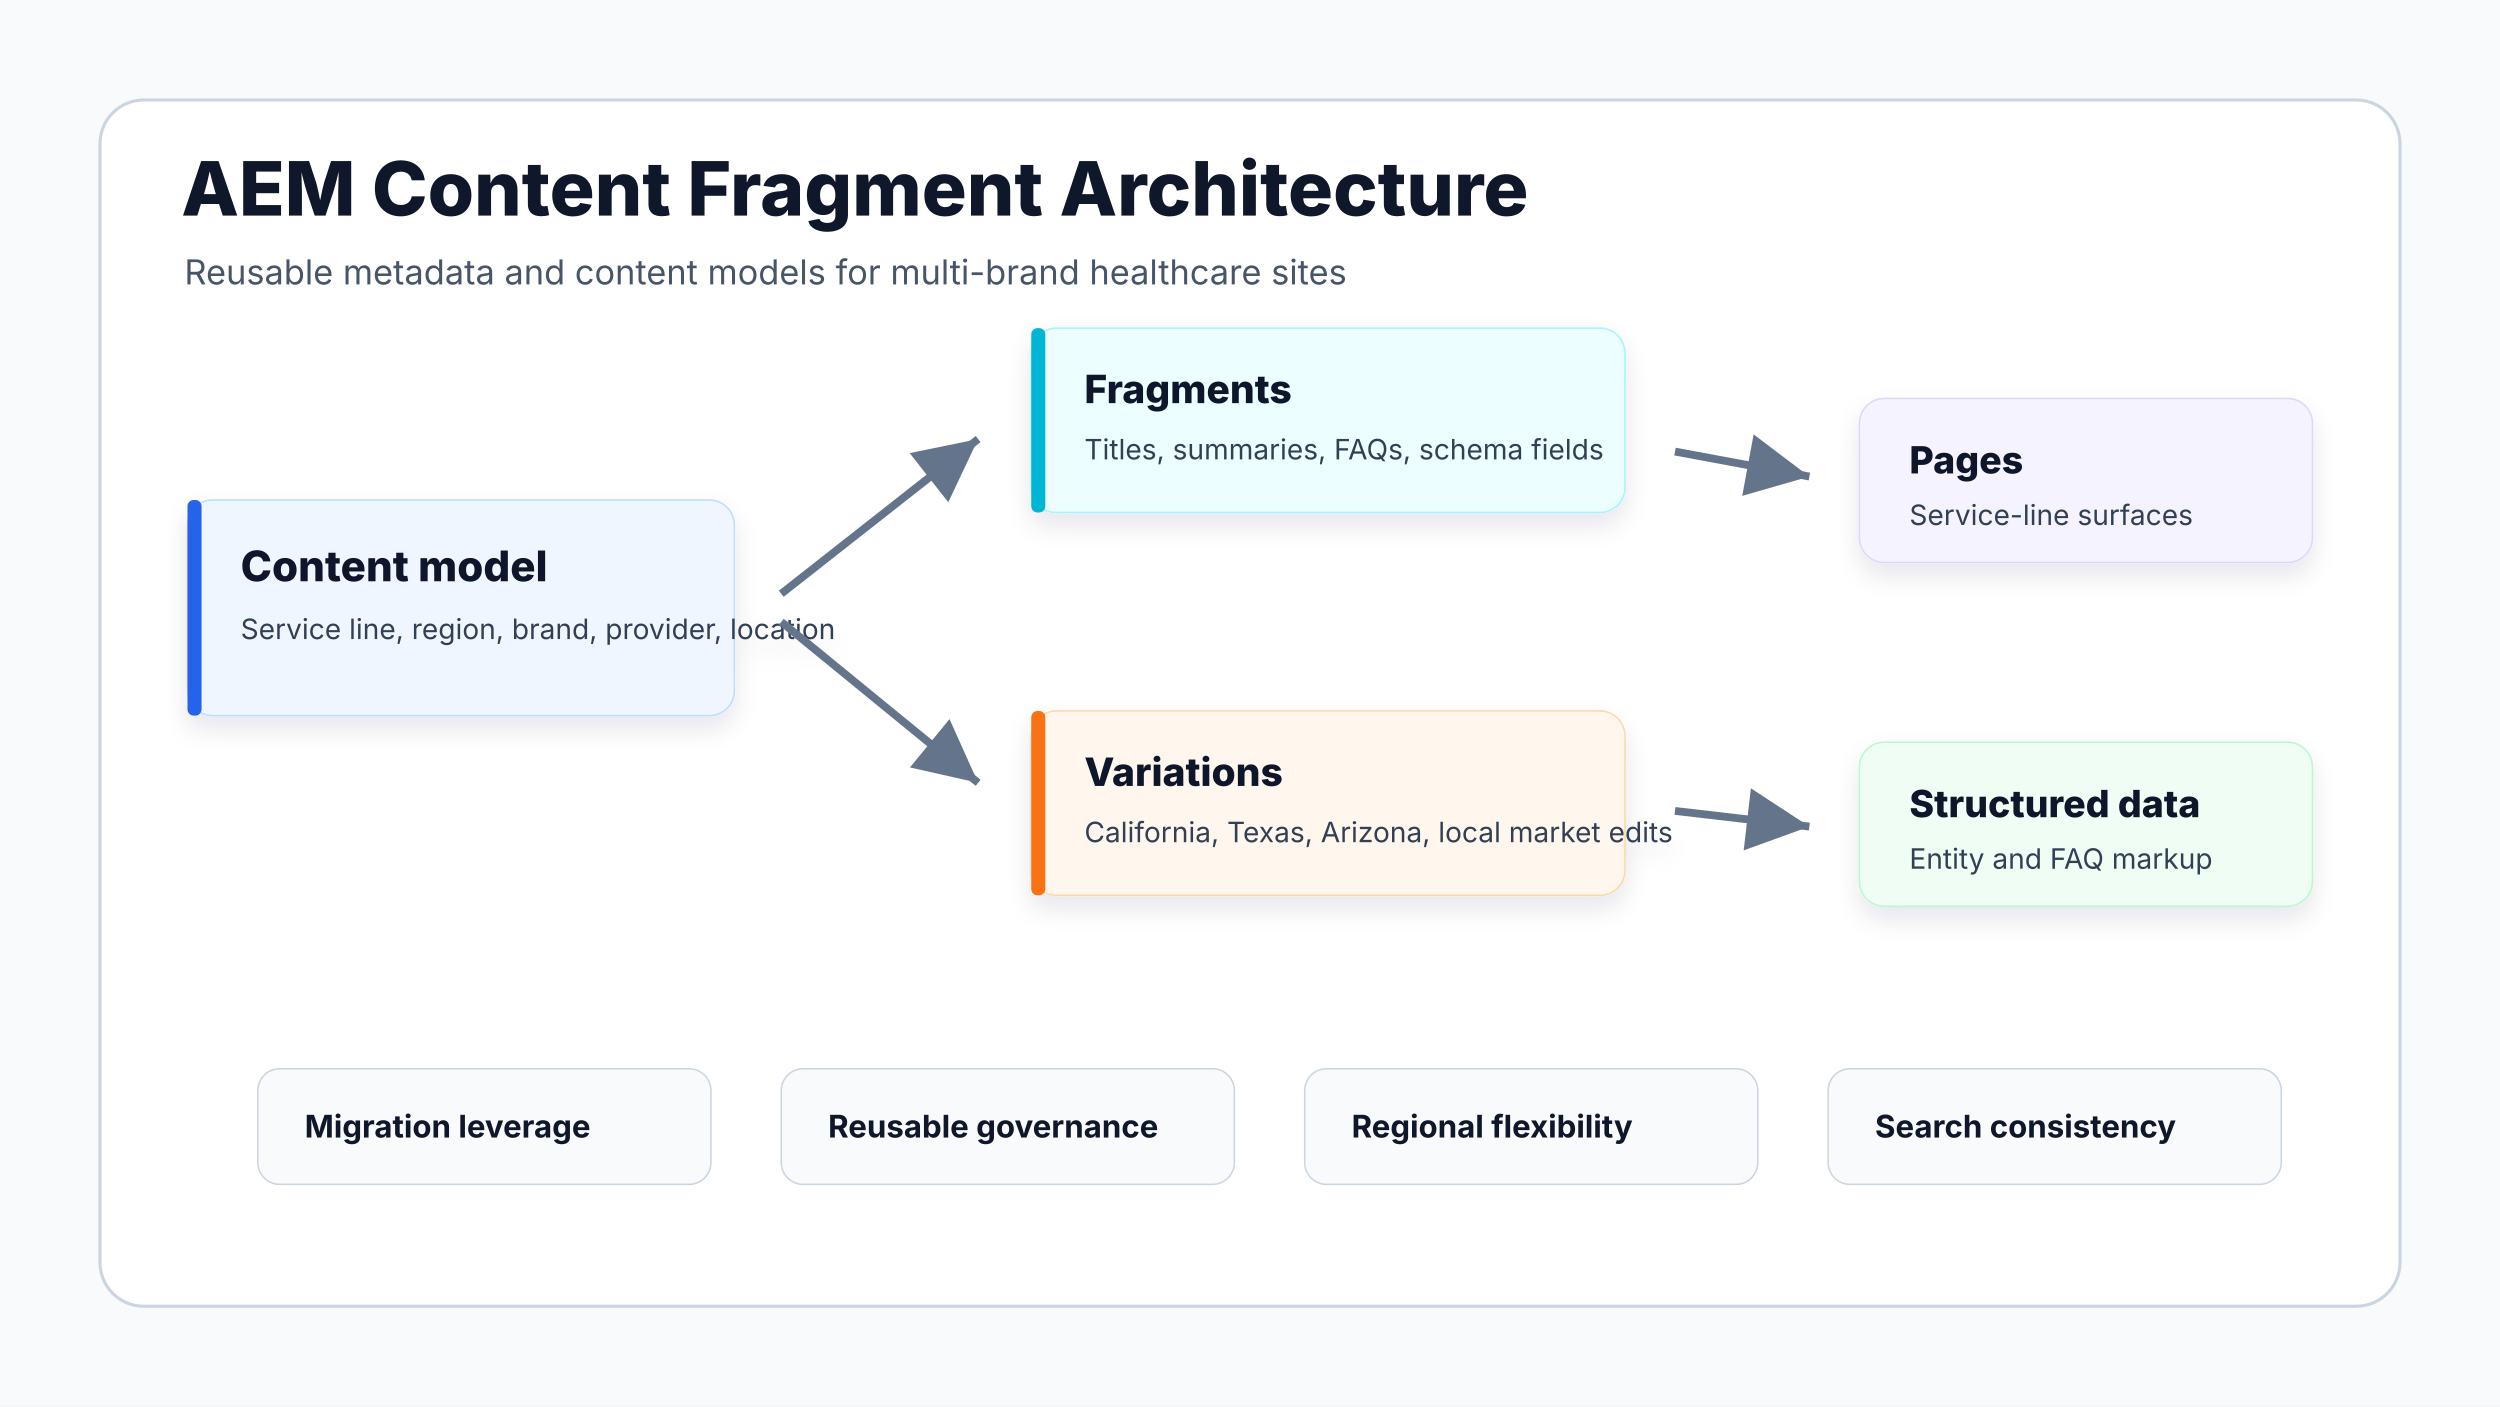
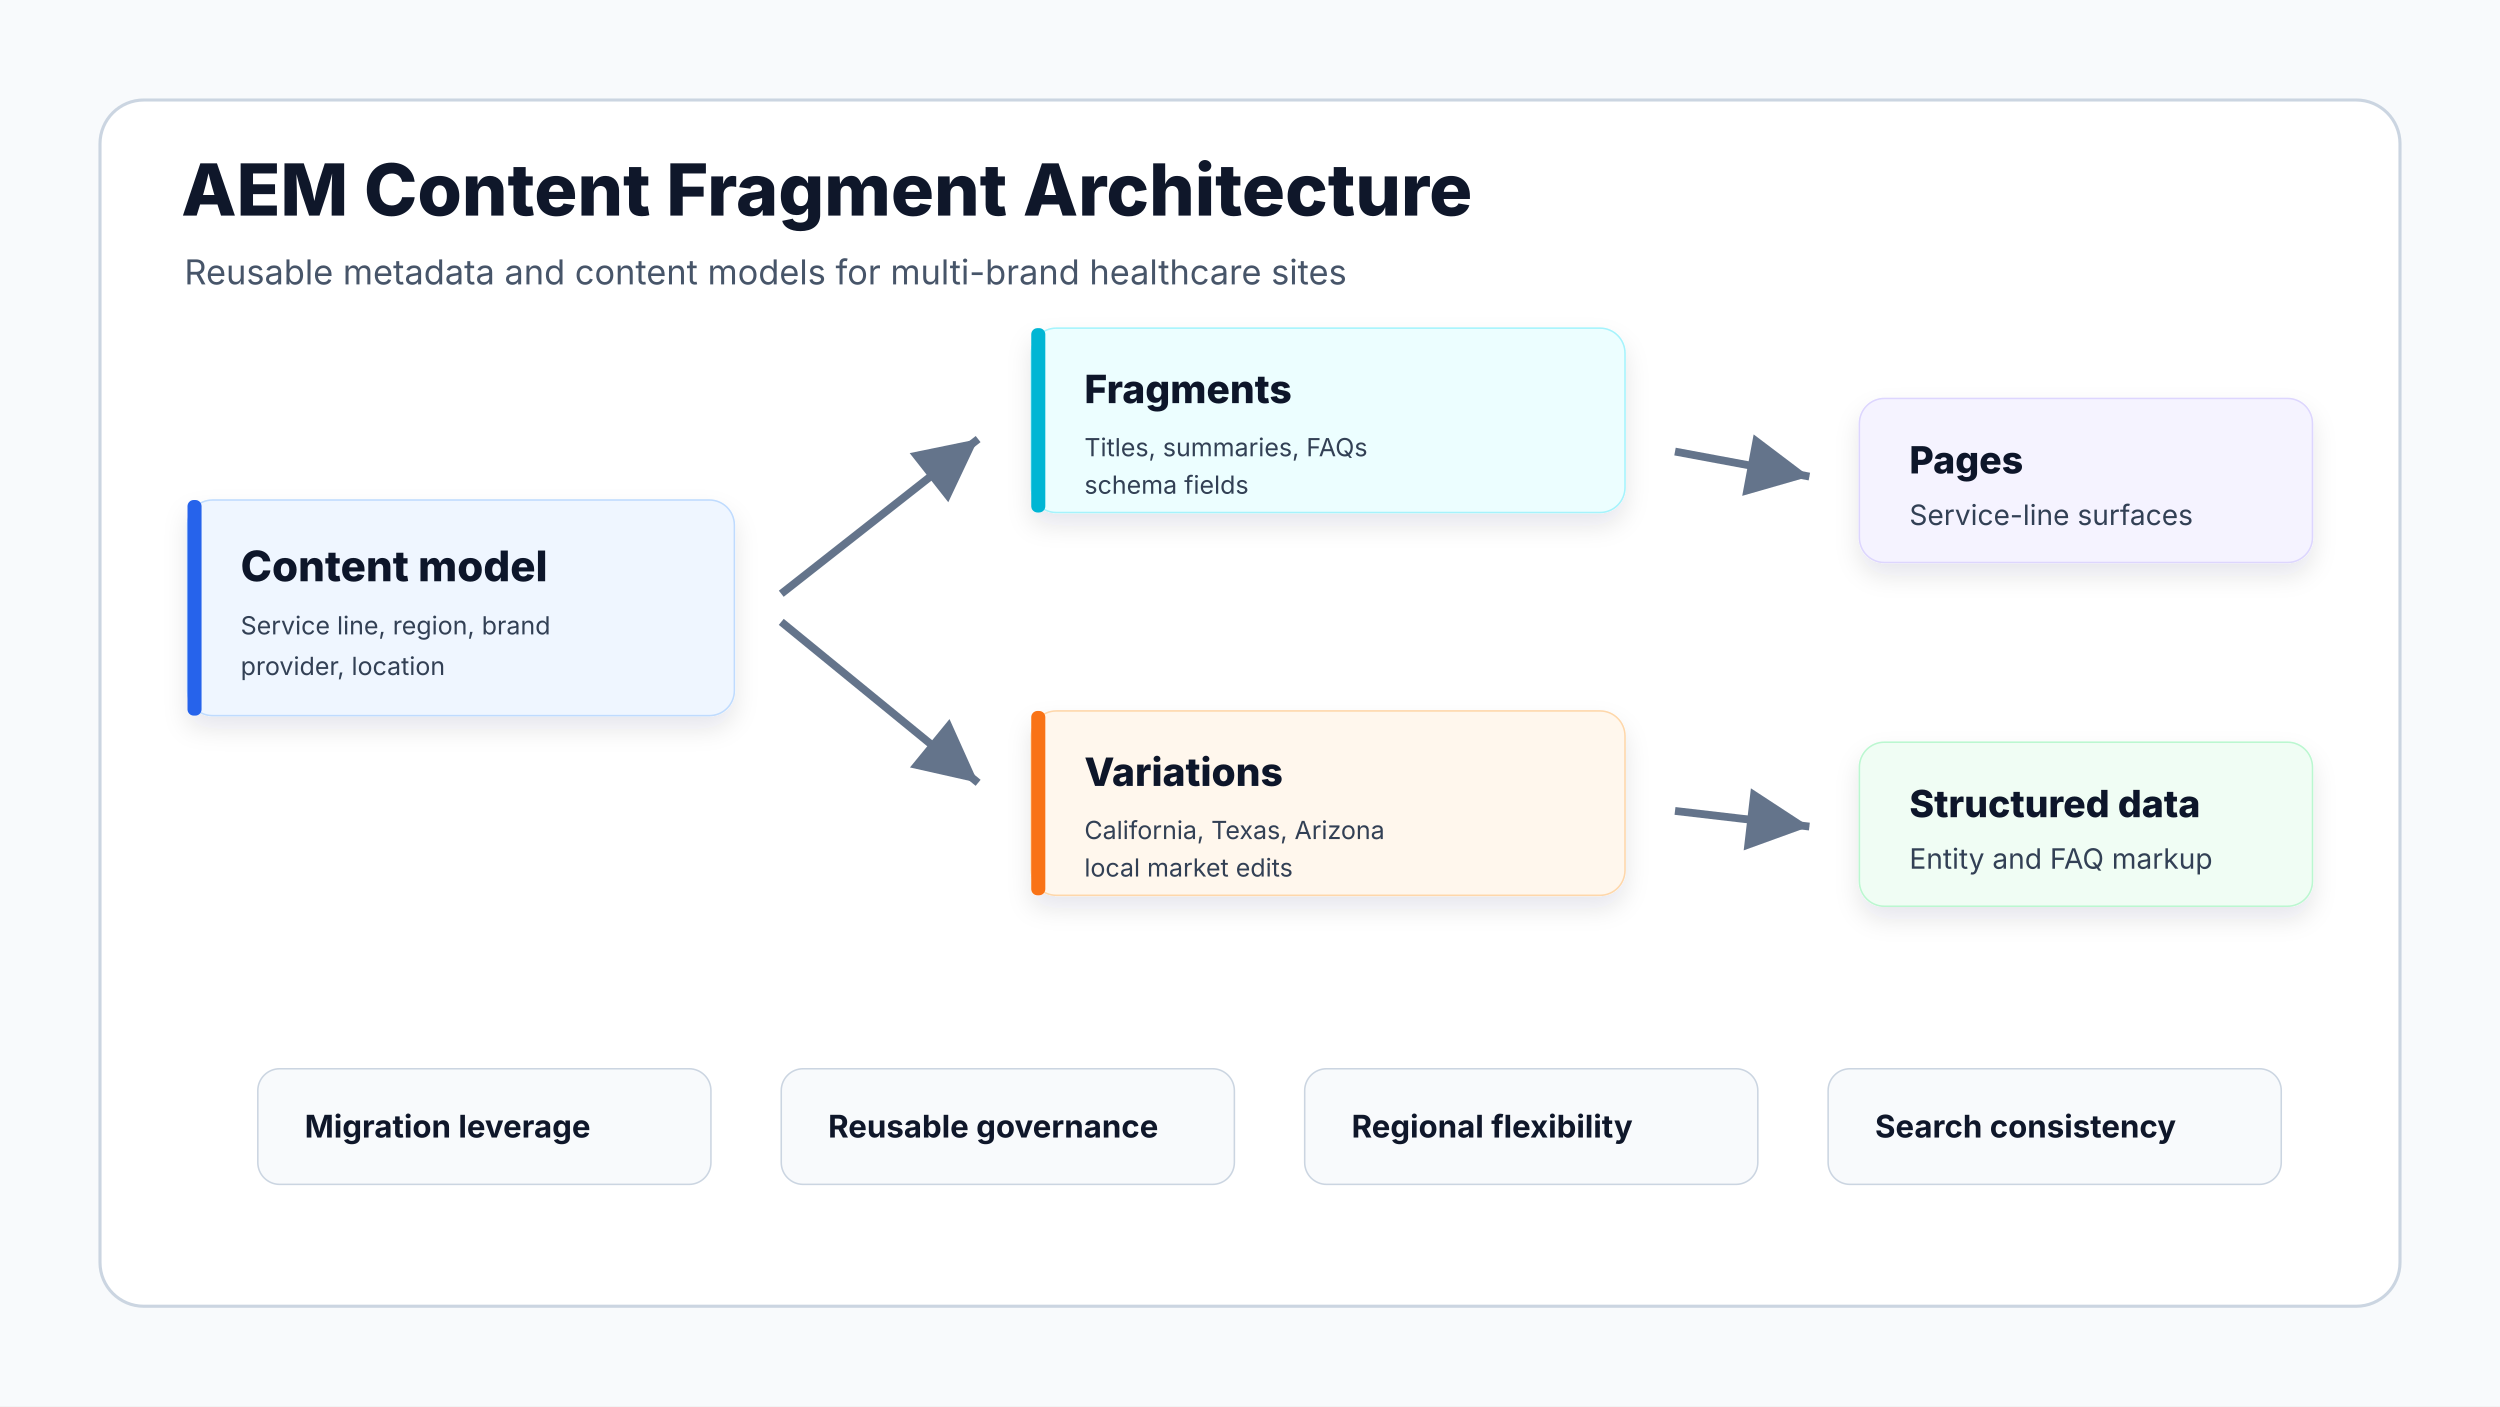
<svg xmlns="http://www.w3.org/2000/svg" width="1600" height="900" viewBox="0 0 1600 900" role="img" aria-labelledby="title desc">
  <defs>
    <marker id="arrow" markerWidth="12" markerHeight="12" refX="10" refY="6" orient="auto" markerUnits="strokeWidth">
      <path d="M2 2 L10 6 L2 10 Z" fill="#64748b" />
    </marker>
    <filter id="shadow" x="-10%" y="-10%" width="120%" height="120%">
      <feDropShadow dx="0" dy="8" stdDeviation="8" flood-color="#0f172a" flood-opacity="0.10" />
    </filter>
  </defs>
  <rect width="1600" height="900" fill="#f8fafc" />
  <rect x="64" y="64" width="1472" height="772" rx="28" fill="#ffffff" stroke="#cbd5e1" stroke-width="2" />
-   <text x="116" y="138" font-family="Inter, Arial, sans-serif" font-size="48" font-weight="800" fill="#0f172a">AEM Content Fragment Architecture</text>
+   <text x="116" y="138" font-family="Inter, Arial, sans-serif" font-size="46" font-weight="800" fill="#0f172a">AEM Content Fragment Architecture</text>
  <text x="118" y="182" font-family="Inter, Arial, sans-serif" font-size="22" fill="#475569">Reusable metadata and content models for multi-brand healthcare sites</text>
  <g filter="url(#shadow)" font-family="Inter, Arial, sans-serif">
    <rect x="120" y="320" width="350" height="138" rx="16" fill="#eff6ff" stroke="#bfdbfe" />
    <rect x="120" y="320" width="9" height="138" rx="4" fill="#2563eb" />
    <text x="154" y="372" font-size="27" font-weight="800" fill="#0f172a">Content model</text>
-     <text x="154" y="409" font-size="18" fill="#334155">Service line, region, brand, provider, location</text>
+     <text x="154" y="406" font-size="16" fill="#334155">Service line, region, brand</text>
+     <text x="154" y="432" font-size="16" fill="#334155">provider, location</text>
    <rect x="660" y="210" width="380" height="118" rx="16" fill="#ecfeff" stroke="#a5f3fc" />
    <rect x="660" y="210" width="9" height="118" rx="4" fill="#06b6d4" />
    <text x="694" y="258" font-size="25" font-weight="800" fill="#0f172a">Fragments</text>
-     <text x="694" y="294" font-size="18" fill="#334155">Titles, summaries, FAQs, schema fields</text>
+     <text x="694" y="292" font-size="16" fill="#334155">Titles, summaries, FAQs</text>
+     <text x="694" y="316" font-size="16" fill="#334155">schema fields</text>
    <rect x="660" y="455" width="380" height="118" rx="16" fill="#fff7ed" stroke="#fed7aa" />
    <rect x="660" y="455" width="9" height="118" rx="4" fill="#f97316" />
    <text x="694" y="503" font-size="25" font-weight="800" fill="#0f172a">Variations</text>
-     <text x="694" y="539" font-size="18" fill="#334155">California, Texas, Arizona, local market edits</text>
+     <text x="694" y="537" font-size="16" fill="#334155">California, Texas, Arizona</text>
+     <text x="694" y="561" font-size="16" fill="#334155">local market edits</text>
    <rect x="1190" y="255" width="290" height="105" rx="16" fill="#f5f3ff" stroke="#ddd6fe" />
    <text x="1222" y="303" font-size="24" font-weight="800" fill="#0f172a">Pages</text>
    <text x="1222" y="336" font-size="18" fill="#334155">Service-line surfaces</text>
    <rect x="1190" y="475" width="290" height="105" rx="16" fill="#f0fdf4" stroke="#bbf7d0" />
    <text x="1222" y="523" font-size="24" font-weight="800" fill="#0f172a">Structured data</text>
    <text x="1222" y="556" font-size="18" fill="#334155">Entity and FAQ markup</text>
  </g>
  <line x1="500" y1="380" x2="626" y2="281" stroke="#64748b" stroke-width="5" marker-end="url(#arrow)" />
  <line x1="500" y1="398" x2="626" y2="501" stroke="#64748b" stroke-width="5" marker-end="url(#arrow)" />
  <line x1="1072" y1="289" x2="1158" y2="305" stroke="#64748b" stroke-width="5" marker-end="url(#arrow)" />
  <line x1="1072" y1="519" x2="1158" y2="529" stroke="#64748b" stroke-width="5" marker-end="url(#arrow)" />
  <g font-family="Inter, Arial, sans-serif">
    <rect x="165" y="684" width="290" height="74" rx="14" fill="#f8fafc" stroke="#cbd5e1" />
    <text x="195" y="728" font-size="20" font-weight="700" fill="#0f172a">Migration leverage</text>
    <rect x="500" y="684" width="290" height="74" rx="14" fill="#f8fafc" stroke="#cbd5e1" />
    <text x="530" y="728" font-size="20" font-weight="700" fill="#0f172a">Reusable governance</text>
    <rect x="835" y="684" width="290" height="74" rx="14" fill="#f8fafc" stroke="#cbd5e1" />
    <text x="865" y="728" font-size="20" font-weight="700" fill="#0f172a">Regional flexibility</text>
    <rect x="1170" y="684" width="290" height="74" rx="14" fill="#f8fafc" stroke="#cbd5e1" />
    <text x="1200" y="728" font-size="20" font-weight="700" fill="#0f172a">Search consistency</text>
  </g>
</svg>
